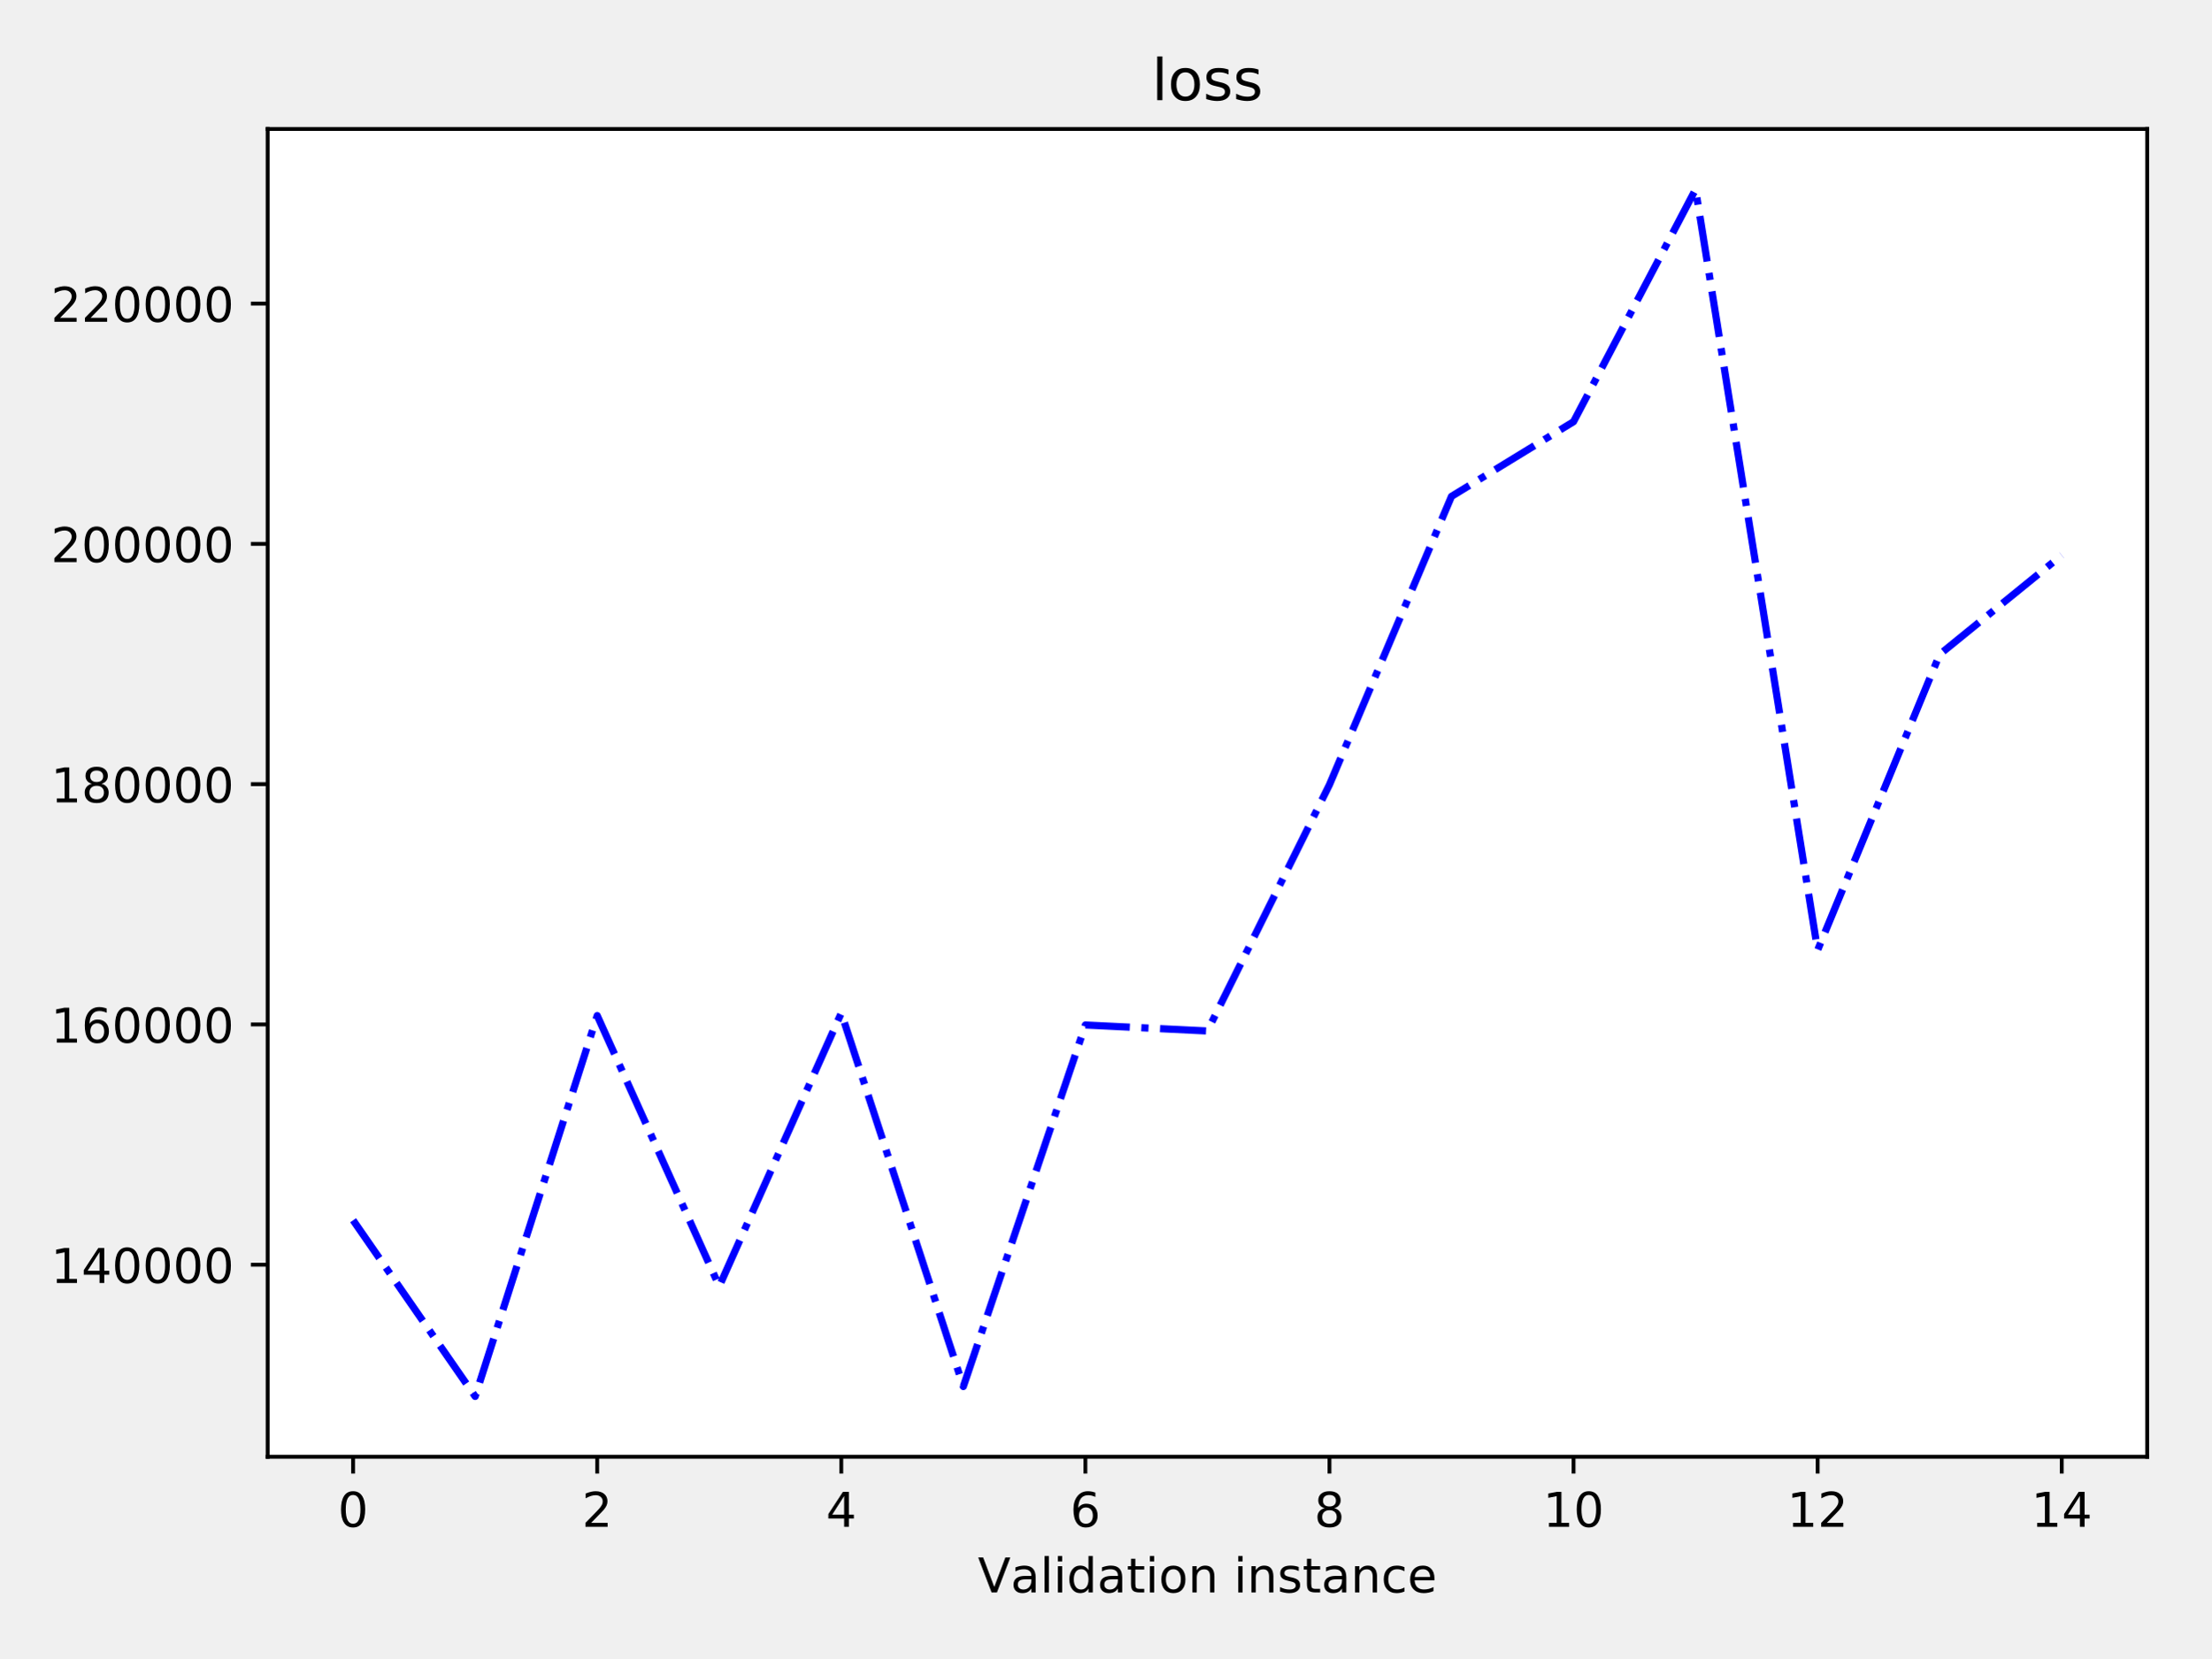
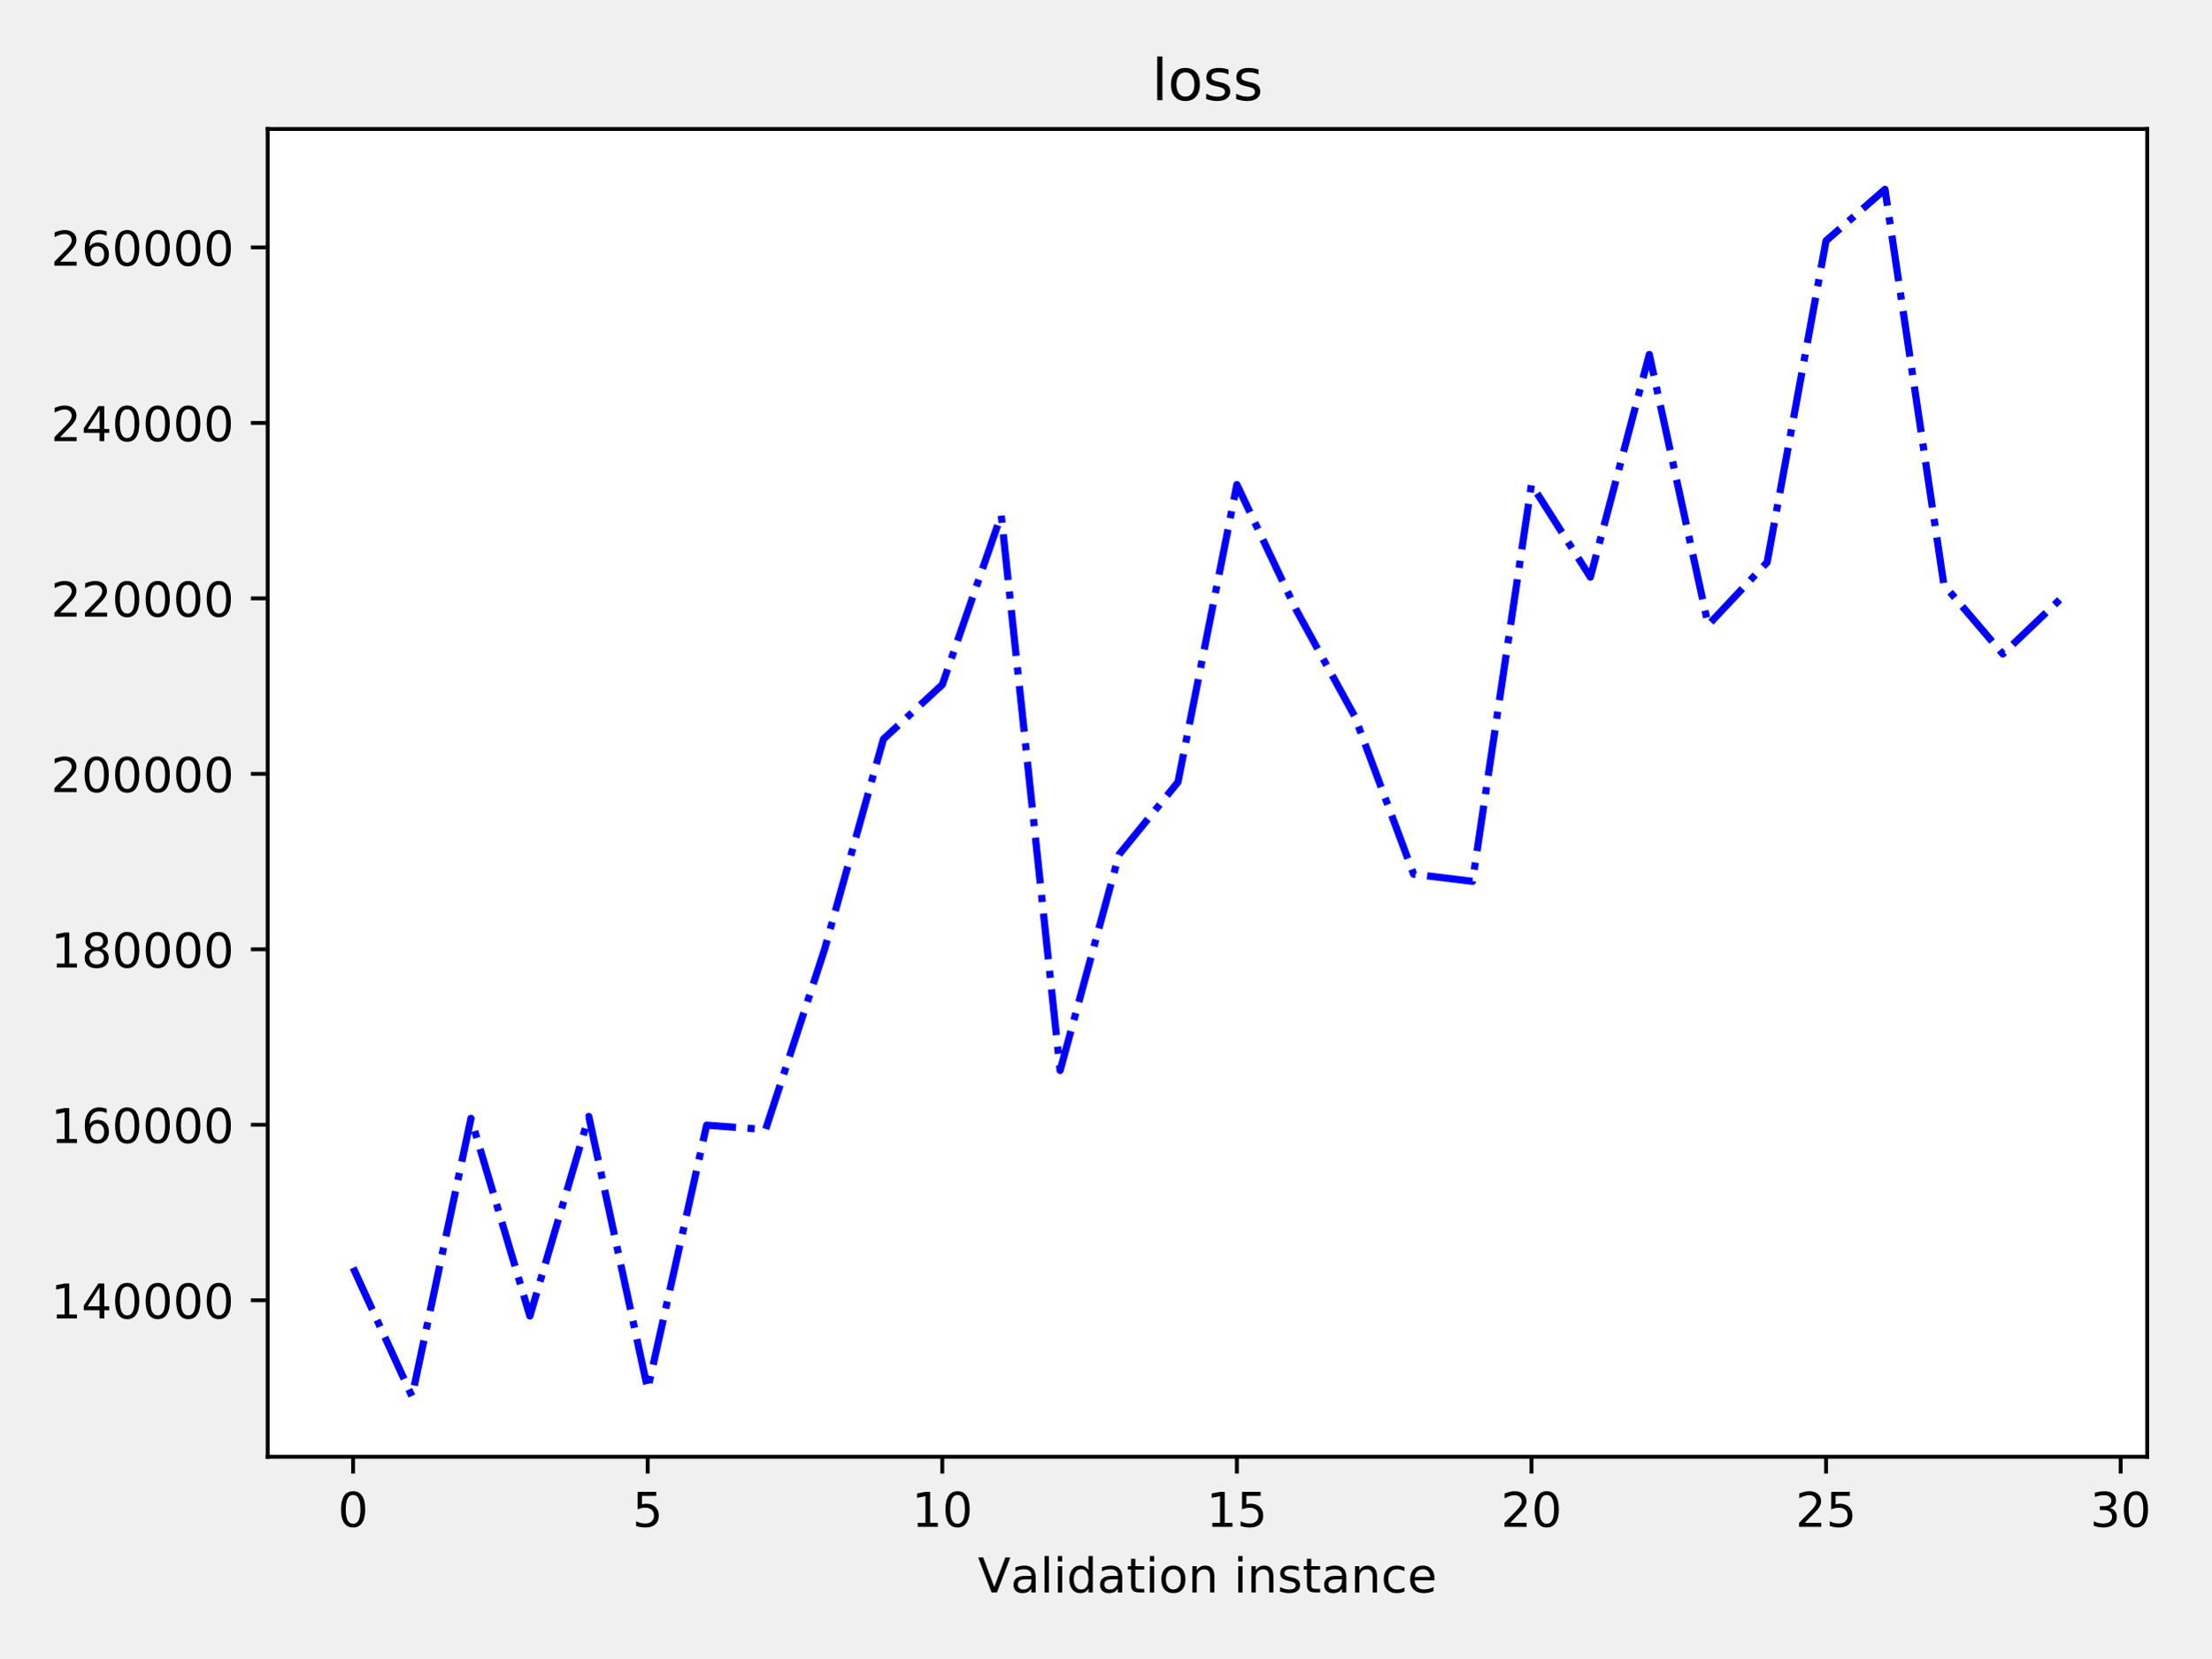
<svg xmlns="http://www.w3.org/2000/svg" xmlns:xlink="http://www.w3.org/1999/xlink" height="345.6pt" version="1.1" viewBox="0 0 460.8 345.6" width="460.8pt">
  <defs>
    <style type="text/css">
*{stroke-linecap:butt;stroke-linejoin:round;}
  </style>
  </defs>
  <g id="figure_1">
    <g id="axes_1">
      <g id="patch_1">
        <path d="M 55.78 303.64  L 447.48 303.64  L 447.48 26.88  L 55.78 26.88  z " style="fill:#ffffff;" />
      </g>
      <g id="matplotlib.axis_1">
        <g id="xtick_1">
          <g id="line2d_1">
            <defs>
-               <path d="M 0 0  L 0 3.5  " id="m7af5223392" style="stroke:#000000;stroke-width:0.8;" />
-             </defs>
-             <g>
-               <use style="stroke:#000000;stroke-width:0.8;" x="73.585" xlink:href="#m7af5223392" y="303.64" />
+               <path d="M 0 0  L 0 3.5  " id="ma19586fac7" style="stroke:#000000;stroke-width:0.8;" />
+             </defs>
+             <g>
+               <use style="stroke:#000000;stroke-width:0.8;" x="73.585" xlink:href="#ma19586fac7" y="303.64" />
            </g>
          </g>
          <g id="text_1">
            <defs>
              <path d="M 31.781 66.406  Q 24.172 66.406 20.328 58.906  Q 16.5 51.422 16.5 36.375  Q 16.5 21.391 20.328 13.891  Q 24.172 6.391 31.781 6.391  Q 39.453 6.391 43.281 13.891  Q 47.125 21.391 47.125 36.375  Q 47.125 51.422 43.281 58.906  Q 39.453 66.406 31.781 66.406  z M 31.781 74.219  Q 44.047 74.219 50.516 64.516  Q 56.984 54.828 56.984 36.375  Q 56.984 17.969 50.516 8.266  Q 44.047 -1.422 31.781 -1.422  Q 19.531 -1.422 13.062 8.266  Q 6.594 17.969 6.594 36.375  Q 6.594 54.828 13.062 64.516  Q 19.531 74.219 31.781 74.219  z " id="DejaVuSans-30" />
            </defs>
            <g transform="translate(70.40329 318.2384)scale(0.1 -0.1)">
              <use xlink:href="#DejaVuSans-30" />
            </g>
          </g>
        </g>
        <g id="xtick_2">
          <g id="line2d_2">
            <g>
-               <use style="stroke:#000000;stroke-width:0.8;" x="124.455" xlink:href="#m7af5223392" y="303.64" />
+               <use style="stroke:#000000;stroke-width:0.8;" x="134.98" xlink:href="#ma19586fac7" y="303.64" />
            </g>
          </g>
          <g id="text_2">
            <defs>
-               <path d="M 19.188 8.297  L 53.609 8.297  L 53.609 0  L 7.328 0  L 7.328 8.297  Q 12.938 14.109 22.625 23.891  Q 32.328 33.688 34.812 36.531  Q 39.547 41.844 41.422 45.531  Q 43.312 49.219 43.312 52.781  Q 43.312 58.594 39.234 62.25  Q 35.156 65.922 28.609 65.922  Q 23.969 65.922 18.812 64.312  Q 13.672 62.703 7.812 59.422  L 7.812 69.391  Q 13.766 71.781 18.938 73  Q 24.125 74.219 28.422 74.219  Q 39.75 74.219 46.484 68.547  Q 53.219 62.891 53.219 53.422  Q 53.219 48.922 51.531 44.891  Q 49.859 40.875 45.406 35.406  Q 44.188 33.984 37.641 27.219  Q 31.109 20.453 19.188 8.297  z " id="DejaVuSans-32" />
-             </defs>
-             <g transform="translate(121.2734 318.2384)scale(0.1 -0.1)">
-               <use xlink:href="#DejaVuSans-32" />
+               <path d="M 10.797 72.906  L 49.516 72.906  L 49.516 64.594  L 19.828 64.594  L 19.828 46.734  Q 21.969 47.469 24.109 47.828  Q 26.266 48.188 28.422 48.188  Q 40.625 48.188 47.75 41.5  Q 54.891 34.812 54.891 23.391  Q 54.891 11.625 47.562 5.094  Q 40.234 -1.422 26.906 -1.422  Q 22.312 -1.422 17.547 -0.641  Q 12.797 0.141 7.719 1.703  L 7.719 11.625  Q 12.109 9.234 16.797 8.062  Q 21.484 6.891 26.703 6.891  Q 35.156 6.891 40.078 11.328  Q 45.016 15.766 45.016 23.391  Q 45.016 31 40.078 35.438  Q 35.156 39.891 26.703 39.891  Q 22.75 39.891 18.812 39.016  Q 14.891 38.141 10.797 36.281  z " id="DejaVuSans-35" />
+             </defs>
+             <g transform="translate(131.7983 318.2384)scale(0.1 -0.1)">
+               <use xlink:href="#DejaVuSans-35" />
            </g>
          </g>
        </g>
        <g id="xtick_3">
          <g id="line2d_3">
            <g>
-               <use style="stroke:#000000;stroke-width:0.8;" x="175.325" xlink:href="#m7af5223392" y="303.64" />
+               <use style="stroke:#000000;stroke-width:0.8;" x="196.375" xlink:href="#ma19586fac7" y="303.64" />
            </g>
          </g>
          <g id="text_3">
            <defs>
-               <path d="M 37.797 64.312  L 12.891 25.391  L 37.797 25.391  z M 35.203 72.906  L 47.609 72.906  L 47.609 25.391  L 58.016 25.391  L 58.016 17.188  L 47.609 17.188  L 47.609 0  L 37.797 0  L 37.797 17.188  L 4.891 17.188  L 4.891 26.703  z " id="DejaVuSans-34" />
-             </defs>
-             <g transform="translate(172.1436 318.2384)scale(0.1 -0.1)">
-               <use xlink:href="#DejaVuSans-34" />
+               <path d="M 12.406 8.297  L 28.516 8.297  L 28.516 63.922  L 10.984 60.406  L 10.984 69.391  L 28.422 72.906  L 38.281 72.906  L 38.281 8.297  L 54.391 8.297  L 54.391 0  L 12.406 0  z " id="DejaVuSans-31" />
+             </defs>
+             <g transform="translate(190.012 318.2384)scale(0.1 -0.1)">
+               <use xlink:href="#DejaVuSans-31" />
+               <use x="63.623" xlink:href="#DejaVuSans-30" />
            </g>
          </g>
        </g>
        <g id="xtick_4">
          <g id="line2d_4">
            <g>
-               <use style="stroke:#000000;stroke-width:0.8;" x="226.195" xlink:href="#m7af5223392" y="303.64" />
+               <use style="stroke:#000000;stroke-width:0.8;" x="257.769" xlink:href="#ma19586fac7" y="303.64" />
            </g>
          </g>
          <g id="text_4">
-             <defs>
-               <path d="M 33.016 40.375  Q 26.375 40.375 22.484 35.828  Q 18.609 31.297 18.609 23.391  Q 18.609 15.531 22.484 10.953  Q 26.375 6.391 33.016 6.391  Q 39.656 6.391 43.531 10.953  Q 47.406 15.531 47.406 23.391  Q 47.406 31.297 43.531 35.828  Q 39.656 40.375 33.016 40.375  z M 52.594 71.297  L 52.594 62.312  Q 48.875 64.062 45.094 64.984  Q 41.312 65.922 37.594 65.922  Q 27.828 65.922 22.672 59.328  Q 17.531 52.734 16.797 39.406  Q 19.672 43.656 24.016 45.922  Q 28.375 48.188 33.594 48.188  Q 44.578 48.188 50.953 41.516  Q 57.328 34.859 57.328 23.391  Q 57.328 12.156 50.688 5.359  Q 44.047 -1.422 33.016 -1.422  Q 20.359 -1.422 13.672 8.266  Q 6.984 17.969 6.984 36.375  Q 6.984 53.656 15.188 63.938  Q 23.391 74.219 37.203 74.219  Q 40.922 74.219 44.703 73.484  Q 48.484 72.75 52.594 71.297  z " id="DejaVuSans-36" />
-             </defs>
-             <g transform="translate(223.0137 318.2384)scale(0.1 -0.1)">
-               <use xlink:href="#DejaVuSans-36" />
+             <g transform="translate(251.407 318.2384)scale(0.1 -0.1)">
+               <use xlink:href="#DejaVuSans-31" />
+               <use x="63.623" xlink:href="#DejaVuSans-35" />
            </g>
          </g>
        </g>
        <g id="xtick_5">
          <g id="line2d_5">
            <g>
-               <use style="stroke:#000000;stroke-width:0.8;" x="277.065" xlink:href="#m7af5223392" y="303.64" />
+               <use style="stroke:#000000;stroke-width:0.8;" x="319.164" xlink:href="#ma19586fac7" y="303.64" />
            </g>
          </g>
          <g id="text_5">
            <defs>
-               <path d="M 31.781 34.625  Q 24.75 34.625 20.719 30.859  Q 16.703 27.094 16.703 20.516  Q 16.703 13.922 20.719 10.156  Q 24.75 6.391 31.781 6.391  Q 38.812 6.391 42.859 10.172  Q 46.922 13.969 46.922 20.516  Q 46.922 27.094 42.891 30.859  Q 38.875 34.625 31.781 34.625  z M 21.922 38.812  Q 15.578 40.375 12.031 44.719  Q 8.5 49.078 8.5 55.328  Q 8.5 64.062 14.719 69.141  Q 20.953 74.219 31.781 74.219  Q 42.672 74.219 48.875 69.141  Q 55.078 64.062 55.078 55.328  Q 55.078 49.078 51.531 44.719  Q 48 40.375 41.703 38.812  Q 48.828 37.156 52.797 32.312  Q 56.781 27.484 56.781 20.516  Q 56.781 9.906 50.312 4.234  Q 43.844 -1.422 31.781 -1.422  Q 19.734 -1.422 13.25 4.234  Q 6.781 9.906 6.781 20.516  Q 6.781 27.484 10.781 32.312  Q 14.797 37.156 21.922 38.812  z M 18.312 54.391  Q 18.312 48.734 21.844 45.562  Q 25.391 42.391 31.781 42.391  Q 38.141 42.391 41.719 45.562  Q 45.312 48.734 45.312 54.391  Q 45.312 60.062 41.719 63.234  Q 38.141 66.406 31.781 66.406  Q 25.391 66.406 21.844 63.234  Q 18.312 60.062 18.312 54.391  z " id="DejaVuSans-38" />
-             </defs>
-             <g transform="translate(273.8838 318.2384)scale(0.1 -0.1)">
-               <use xlink:href="#DejaVuSans-38" />
+               <path d="M 19.188 8.297  L 53.609 8.297  L 53.609 0  L 7.328 0  L 7.328 8.297  Q 12.938 14.109 22.625 23.891  Q 32.328 33.688 34.812 36.531  Q 39.547 41.844 41.422 45.531  Q 43.312 49.219 43.312 52.781  Q 43.312 58.594 39.234 62.25  Q 35.156 65.922 28.609 65.922  Q 23.969 65.922 18.812 64.312  Q 13.672 62.703 7.812 59.422  L 7.812 69.391  Q 13.766 71.781 18.938 73  Q 24.125 74.219 28.422 74.219  Q 39.75 74.219 46.484 68.547  Q 53.219 62.891 53.219 53.422  Q 53.219 48.922 51.531 44.891  Q 49.859 40.875 45.406 35.406  Q 44.188 33.984 37.641 27.219  Q 31.109 20.453 19.188 8.297  z " id="DejaVuSans-32" />
+             </defs>
+             <g transform="translate(312.802 318.2384)scale(0.1 -0.1)">
+               <use xlink:href="#DejaVuSans-32" />
+               <use x="63.623" xlink:href="#DejaVuSans-30" />
            </g>
          </g>
        </g>
        <g id="xtick_6">
          <g id="line2d_6">
            <g>
-               <use style="stroke:#000000;stroke-width:0.8;" x="327.935" xlink:href="#m7af5223392" y="303.64" />
+               <use style="stroke:#000000;stroke-width:0.8;" x="380.559" xlink:href="#ma19586fac7" y="303.64" />
            </g>
          </g>
          <g id="text_6">
-             <defs>
-               <path d="M 12.406 8.297  L 28.516 8.297  L 28.516 63.922  L 10.984 60.406  L 10.984 69.391  L 28.422 72.906  L 38.281 72.906  L 38.281 8.297  L 54.391 8.297  L 54.391 0  L 12.406 0  z " id="DejaVuSans-31" />
-             </defs>
-             <g transform="translate(321.5727 318.2384)scale(0.1 -0.1)">
-               <use xlink:href="#DejaVuSans-31" />
-               <use x="63.623" xlink:href="#DejaVuSans-30" />
+             <g transform="translate(374.197 318.2384)scale(0.1 -0.1)">
+               <use xlink:href="#DejaVuSans-32" />
+               <use x="63.623" xlink:href="#DejaVuSans-35" />
            </g>
          </g>
        </g>
        <g id="xtick_7">
          <g id="line2d_7">
            <g>
-               <use style="stroke:#000000;stroke-width:0.8;" x="378.805" xlink:href="#m7af5223392" y="303.64" />
+               <use style="stroke:#000000;stroke-width:0.8;" x="441.954" xlink:href="#ma19586fac7" y="303.64" />
            </g>
          </g>
          <g id="text_7">
-             <g transform="translate(372.4428 318.2384)scale(0.1 -0.1)">
-               <use xlink:href="#DejaVuSans-31" />
-               <use x="63.623" xlink:href="#DejaVuSans-32" />
-             </g>
-           </g>
-         </g>
-         <g id="xtick_8">
-           <g id="line2d_8">
-             <g>
-               <use style="stroke:#000000;stroke-width:0.8;" x="429.675" xlink:href="#m7af5223392" y="303.64" />
-             </g>
-           </g>
-           <g id="text_8">
-             <g transform="translate(423.313 318.2384)scale(0.1 -0.1)">
-               <use xlink:href="#DejaVuSans-31" />
-               <use x="63.623" xlink:href="#DejaVuSans-34" />
-             </g>
-           </g>
-         </g>
-         <g id="text_9">
+             <defs>
+               <path d="M 40.578 39.312  Q 47.656 37.797 51.625 33  Q 55.609 28.219 55.609 21.188  Q 55.609 10.406 48.188 4.484  Q 40.766 -1.422 27.094 -1.422  Q 22.516 -1.422 17.656 -0.516  Q 12.797 0.391 7.625 2.203  L 7.625 11.719  Q 11.719 9.328 16.594 8.109  Q 21.484 6.891 26.812 6.891  Q 36.078 6.891 40.938 10.547  Q 45.797 14.203 45.797 21.188  Q 45.797 27.641 41.281 31.266  Q 36.766 34.906 28.719 34.906  L 20.219 34.906  L 20.219 43.016  L 29.109 43.016  Q 36.375 43.016 40.234 45.922  Q 44.094 48.828 44.094 54.297  Q 44.094 59.906 40.109 62.906  Q 36.141 65.922 28.719 65.922  Q 24.656 65.922 20.016 65.031  Q 15.375 64.156 9.812 62.312  L 9.812 71.094  Q 15.438 72.656 20.344 73.438  Q 25.25 74.219 29.594 74.219  Q 40.828 74.219 47.359 69.109  Q 53.906 64.016 53.906 55.328  Q 53.906 49.266 50.438 45.094  Q 46.969 40.922 40.578 39.312  z " id="DejaVuSans-33" />
+             </defs>
+             <g transform="translate(435.592 318.2384)scale(0.1 -0.1)">
+               <use xlink:href="#DejaVuSans-33" />
+               <use x="63.623" xlink:href="#DejaVuSans-30" />
+             </g>
+           </g>
+         </g>
+         <g id="text_8">
          <defs>
            <path d="M 28.609 0  L 0.781 72.906  L 11.078 72.906  L 34.188 11.531  L 57.328 72.906  L 67.578 72.906  L 39.797 0  z " id="DejaVuSans-56" />
            <path d="M 34.281 27.484  Q 23.391 27.484 19.188 25  Q 14.984 22.516 14.984 16.5  Q 14.984 11.719 18.141 8.906  Q 21.297 6.109 26.703 6.109  Q 34.188 6.109 38.703 11.406  Q 43.219 16.703 43.219 25.484  L 43.219 27.484  z M 52.203 31.203  L 52.203 0  L 43.219 0  L 43.219 8.297  Q 40.141 3.328 35.547 0.953  Q 30.953 -1.422 24.312 -1.422  Q 15.922 -1.422 10.953 3.297  Q 6 8.016 6 15.922  Q 6 25.141 12.172 29.828  Q 18.359 34.516 30.609 34.516  L 43.219 34.516  L 43.219 35.406  Q 43.219 41.609 39.141 45  Q 35.062 48.391 27.688 48.391  Q 23 48.391 18.547 47.266  Q 14.109 46.141 10.016 43.891  L 10.016 52.203  Q 14.938 54.109 19.578 55.047  Q 24.219 56 28.609 56  Q 40.484 56 46.344 49.844  Q 52.203 43.703 52.203 31.203  z " id="DejaVuSans-61" />
            <path d="M 9.422 75.984  L 18.406 75.984  L 18.406 0  L 9.422 0  z " id="DejaVuSans-6c" />
            <path d="M 9.422 54.688  L 18.406 54.688  L 18.406 0  L 9.422 0  z M 9.422 75.984  L 18.406 75.984  L 18.406 64.594  L 9.422 64.594  z " id="DejaVuSans-69" />
            <path d="M 45.406 46.391  L 45.406 75.984  L 54.391 75.984  L 54.391 0  L 45.406 0  L 45.406 8.203  Q 42.578 3.328 38.25 0.953  Q 33.938 -1.422 27.875 -1.422  Q 17.969 -1.422 11.734 6.484  Q 5.516 14.406 5.516 27.297  Q 5.516 40.188 11.734 48.094  Q 17.969 56 27.875 56  Q 33.938 56 38.25 53.625  Q 42.578 51.266 45.406 46.391  z M 14.797 27.297  Q 14.797 17.391 18.875 11.75  Q 22.953 6.109 30.078 6.109  Q 37.203 6.109 41.297 11.75  Q 45.406 17.391 45.406 27.297  Q 45.406 37.203 41.297 42.844  Q 37.203 48.484 30.078 48.484  Q 22.953 48.484 18.875 42.844  Q 14.797 37.203 14.797 27.297  z " id="DejaVuSans-64" />
            <path d="M 18.312 70.219  L 18.312 54.688  L 36.812 54.688  L 36.812 47.703  L 18.312 47.703  L 18.312 18.016  Q 18.312 11.328 20.141 9.422  Q 21.969 7.516 27.594 7.516  L 36.812 7.516  L 36.812 0  L 27.594 0  Q 17.188 0 13.234 3.875  Q 9.281 7.766 9.281 18.016  L 9.281 47.703  L 2.688 47.703  L 2.688 54.688  L 9.281 54.688  L 9.281 70.219  z " id="DejaVuSans-74" />
            <path d="M 30.609 48.391  Q 23.391 48.391 19.188 42.75  Q 14.984 37.109 14.984 27.297  Q 14.984 17.484 19.156 11.844  Q 23.344 6.203 30.609 6.203  Q 37.797 6.203 41.984 11.859  Q 46.188 17.531 46.188 27.297  Q 46.188 37.016 41.984 42.703  Q 37.797 48.391 30.609 48.391  z M 30.609 56  Q 42.328 56 49.016 48.375  Q 55.719 40.766 55.719 27.297  Q 55.719 13.875 49.016 6.219  Q 42.328 -1.422 30.609 -1.422  Q 18.844 -1.422 12.172 6.219  Q 5.516 13.875 5.516 27.297  Q 5.516 40.766 12.172 48.375  Q 18.844 56 30.609 56  z " id="DejaVuSans-6f" />
            <path d="M 54.891 33.016  L 54.891 0  L 45.906 0  L 45.906 32.719  Q 45.906 40.484 42.875 44.328  Q 39.844 48.188 33.797 48.188  Q 26.516 48.188 22.312 43.547  Q 18.109 38.922 18.109 30.906  L 18.109 0  L 9.078 0  L 9.078 54.688  L 18.109 54.688  L 18.109 46.188  Q 21.344 51.125 25.703 53.562  Q 30.078 56 35.797 56  Q 45.219 56 50.047 50.172  Q 54.891 44.344 54.891 33.016  z " id="DejaVuSans-6e" />
            <path id="DejaVuSans-20" />
            <path d="M 44.281 53.078  L 44.281 44.578  Q 40.484 46.531 36.375 47.5  Q 32.281 48.484 27.875 48.484  Q 21.188 48.484 17.844 46.438  Q 14.5 44.391 14.5 40.281  Q 14.5 37.156 16.891 35.375  Q 19.281 33.594 26.516 31.984  L 29.594 31.297  Q 39.156 29.25 43.188 25.516  Q 47.219 21.781 47.219 15.094  Q 47.219 7.469 41.188 3.016  Q 35.156 -1.422 24.609 -1.422  Q 20.219 -1.422 15.453 -0.562  Q 10.688 0.297 5.422 2  L 5.422 11.281  Q 10.406 8.688 15.234 7.391  Q 20.062 6.109 24.812 6.109  Q 31.156 6.109 34.562 8.281  Q 37.984 10.453 37.984 14.406  Q 37.984 18.062 35.516 20.016  Q 33.062 21.969 24.703 23.781  L 21.578 24.516  Q 13.234 26.266 9.516 29.906  Q 5.812 33.547 5.812 39.891  Q 5.812 47.609 11.281 51.797  Q 16.75 56 26.812 56  Q 31.781 56 36.172 55.266  Q 40.578 54.547 44.281 53.078  z " id="DejaVuSans-73" />
            <path d="M 48.781 52.594  L 48.781 44.188  Q 44.969 46.297 41.141 47.344  Q 37.312 48.391 33.406 48.391  Q 24.656 48.391 19.812 42.844  Q 14.984 37.312 14.984 27.297  Q 14.984 17.281 19.812 11.734  Q 24.656 6.203 33.406 6.203  Q 37.312 6.203 41.141 7.25  Q 44.969 8.297 48.781 10.406  L 48.781 2.094  Q 45.016 0.344 40.984 -0.531  Q 36.969 -1.422 32.422 -1.422  Q 20.062 -1.422 12.781 6.344  Q 5.516 14.109 5.516 27.297  Q 5.516 40.672 12.859 48.328  Q 20.219 56 33.016 56  Q 37.156 56 41.109 55.141  Q 45.062 54.297 48.781 52.594  z " id="DejaVuSans-63" />
            <path d="M 56.203 29.594  L 56.203 25.203  L 14.891 25.203  Q 15.484 15.922 20.484 11.062  Q 25.484 6.203 34.422 6.203  Q 39.594 6.203 44.453 7.469  Q 49.312 8.734 54.109 11.281  L 54.109 2.781  Q 49.266 0.734 44.188 -0.344  Q 39.109 -1.422 33.891 -1.422  Q 20.797 -1.422 13.156 6.188  Q 5.516 13.812 5.516 26.812  Q 5.516 40.234 12.766 48.109  Q 20.016 56 32.328 56  Q 43.359 56 49.781 48.891  Q 56.203 41.797 56.203 29.594  z M 47.219 32.234  Q 47.125 39.594 43.094 43.984  Q 39.062 48.391 32.422 48.391  Q 24.906 48.391 20.391 44.141  Q 15.875 39.891 15.188 32.172  z " id="DejaVuSans-65" />
          </defs>
          <g transform="translate(203.787 331.9166)scale(0.1 -0.1)">
            <use xlink:href="#DejaVuSans-56" />
            <use x="68.299" xlink:href="#DejaVuSans-61" />
            <use x="129.578" xlink:href="#DejaVuSans-6c" />
            <use x="157.361" xlink:href="#DejaVuSans-69" />
            <use x="185.145" xlink:href="#DejaVuSans-64" />
            <use x="248.621" xlink:href="#DejaVuSans-61" />
            <use x="309.9" xlink:href="#DejaVuSans-74" />
            <use x="349.109" xlink:href="#DejaVuSans-69" />
            <use x="376.893" xlink:href="#DejaVuSans-6f" />
            <use x="438.074" xlink:href="#DejaVuSans-6e" />
            <use x="501.453" xlink:href="#DejaVuSans-20" />
            <use x="533.24" xlink:href="#DejaVuSans-69" />
            <use x="561.023" xlink:href="#DejaVuSans-6e" />
            <use x="624.402" xlink:href="#DejaVuSans-73" />
            <use x="676.502" xlink:href="#DejaVuSans-74" />
            <use x="715.711" xlink:href="#DejaVuSans-61" />
            <use x="776.99" xlink:href="#DejaVuSans-6e" />
            <use x="840.369" xlink:href="#DejaVuSans-63" />
            <use x="895.35" xlink:href="#DejaVuSans-65" />
          </g>
        </g>
      </g>
      <g id="matplotlib.axis_2">
        <g id="ytick_1">
+           <g id="line2d_8">
+             <defs>
+               <path d="M 0 0  L -3.5 0  " id="m31f9f0f636" style="stroke:#000000;stroke-width:0.8;" />
+             </defs>
+             <g>
+               <use style="stroke:#000000;stroke-width:0.8;" x="55.78" xlink:href="#m31f9f0f636" y="271.015" />
+             </g>
+           </g>
+           <g id="text_9">
+             <defs>
+               <path d="M 37.797 64.312  L 12.891 25.391  L 37.797 25.391  z M 35.203 72.906  L 47.609 72.906  L 47.609 25.391  L 58.016 25.391  L 58.016 17.188  L 47.609 17.188  L 47.609 0  L 37.797 0  L 37.797 17.188  L 4.891 17.188  L 4.891 26.703  z " id="DejaVuSans-34" />
+             </defs>
+             <g transform="translate(10.605 274.8143)scale(0.1 -0.1)">
+               <use xlink:href="#DejaVuSans-31" />
+               <use x="63.623" xlink:href="#DejaVuSans-34" />
+               <use x="127.246" xlink:href="#DejaVuSans-30" />
+               <use x="190.869" xlink:href="#DejaVuSans-30" />
+               <use x="254.492" xlink:href="#DejaVuSans-30" />
+               <use x="318.115" xlink:href="#DejaVuSans-30" />
+             </g>
+           </g>
+         </g>
+         <g id="ytick_2">
          <g id="line2d_9">
-             <defs>
-               <path d="M 0 0  L -3.5 0  " id="m188911a1c2" style="stroke:#000000;stroke-width:0.8;" />
-             </defs>
-             <g>
-               <use style="stroke:#000000;stroke-width:0.8;" x="55.78" xlink:href="#m188911a1c2" y="263.611" />
+             <g>
+               <use style="stroke:#000000;stroke-width:0.8;" x="55.78" xlink:href="#m31f9f0f636" y="234.441" />
            </g>
          </g>
          <g id="text_10">
-             <g transform="translate(10.605 267.4099)scale(0.1 -0.1)">
-               <use xlink:href="#DejaVuSans-31" />
+             <defs>
+               <path d="M 33.016 40.375  Q 26.375 40.375 22.484 35.828  Q 18.609 31.297 18.609 23.391  Q 18.609 15.531 22.484 10.953  Q 26.375 6.391 33.016 6.391  Q 39.656 6.391 43.531 10.953  Q 47.406 15.531 47.406 23.391  Q 47.406 31.297 43.531 35.828  Q 39.656 40.375 33.016 40.375  z M 52.594 71.297  L 52.594 62.312  Q 48.875 64.062 45.094 64.984  Q 41.312 65.922 37.594 65.922  Q 27.828 65.922 22.672 59.328  Q 17.531 52.734 16.797 39.406  Q 19.672 43.656 24.016 45.922  Q 28.375 48.188 33.594 48.188  Q 44.578 48.188 50.953 41.516  Q 57.328 34.859 57.328 23.391  Q 57.328 12.156 50.688 5.359  Q 44.047 -1.422 33.016 -1.422  Q 20.359 -1.422 13.672 8.266  Q 6.984 17.969 6.984 36.375  Q 6.984 53.656 15.188 63.938  Q 23.391 74.219 37.203 74.219  Q 40.922 74.219 44.703 73.484  Q 48.484 72.75 52.594 71.297  z " id="DejaVuSans-36" />
+             </defs>
+             <g transform="translate(10.605 238.2399)scale(0.1 -0.1)">
+               <use xlink:href="#DejaVuSans-31" />
+               <use x="63.623" xlink:href="#DejaVuSans-36" />
+               <use x="127.246" xlink:href="#DejaVuSans-30" />
+               <use x="190.869" xlink:href="#DejaVuSans-30" />
+               <use x="254.492" xlink:href="#DejaVuSans-30" />
+               <use x="318.115" xlink:href="#DejaVuSans-30" />
+             </g>
+           </g>
+         </g>
+         <g id="ytick_3">
+           <g id="line2d_10">
+             <g>
+               <use style="stroke:#000000;stroke-width:0.8;" x="55.78" xlink:href="#m31f9f0f636" y="197.866" />
+             </g>
+           </g>
+           <g id="text_11">
+             <defs>
+               <path d="M 31.781 34.625  Q 24.75 34.625 20.719 30.859  Q 16.703 27.094 16.703 20.516  Q 16.703 13.922 20.719 10.156  Q 24.75 6.391 31.781 6.391  Q 38.812 6.391 42.859 10.172  Q 46.922 13.969 46.922 20.516  Q 46.922 27.094 42.891 30.859  Q 38.875 34.625 31.781 34.625  z M 21.922 38.812  Q 15.578 40.375 12.031 44.719  Q 8.5 49.078 8.5 55.328  Q 8.5 64.062 14.719 69.141  Q 20.953 74.219 31.781 74.219  Q 42.672 74.219 48.875 69.141  Q 55.078 64.062 55.078 55.328  Q 55.078 49.078 51.531 44.719  Q 48 40.375 41.703 38.812  Q 48.828 37.156 52.797 32.312  Q 56.781 27.484 56.781 20.516  Q 56.781 9.906 50.312 4.234  Q 43.844 -1.422 31.781 -1.422  Q 19.734 -1.422 13.25 4.234  Q 6.781 9.906 6.781 20.516  Q 6.781 27.484 10.781 32.312  Q 14.797 37.156 21.922 38.812  z M 18.312 54.391  Q 18.312 48.734 21.844 45.562  Q 25.391 42.391 31.781 42.391  Q 38.141 42.391 41.719 45.562  Q 45.312 48.734 45.312 54.391  Q 45.312 60.062 41.719 63.234  Q 38.141 66.406 31.781 66.406  Q 25.391 66.406 21.844 63.234  Q 18.312 60.062 18.312 54.391  z " id="DejaVuSans-38" />
+             </defs>
+             <g transform="translate(10.605 201.6655)scale(0.1 -0.1)">
+               <use xlink:href="#DejaVuSans-31" />
+               <use x="63.623" xlink:href="#DejaVuSans-38" />
+               <use x="127.246" xlink:href="#DejaVuSans-30" />
+               <use x="190.869" xlink:href="#DejaVuSans-30" />
+               <use x="254.492" xlink:href="#DejaVuSans-30" />
+               <use x="318.115" xlink:href="#DejaVuSans-30" />
+             </g>
+           </g>
+         </g>
+         <g id="ytick_4">
+           <g id="line2d_11">
+             <g>
+               <use style="stroke:#000000;stroke-width:0.8;" x="55.78" xlink:href="#m31f9f0f636" y="161.292" />
+             </g>
+           </g>
+           <g id="text_12">
+             <g transform="translate(10.605 165.0912)scale(0.1 -0.1)">
+               <use xlink:href="#DejaVuSans-32" />
+               <use x="63.623" xlink:href="#DejaVuSans-30" />
+               <use x="127.246" xlink:href="#DejaVuSans-30" />
+               <use x="190.869" xlink:href="#DejaVuSans-30" />
+               <use x="254.492" xlink:href="#DejaVuSans-30" />
+               <use x="318.115" xlink:href="#DejaVuSans-30" />
+             </g>
+           </g>
+         </g>
+         <g id="ytick_5">
+           <g id="line2d_12">
+             <g>
+               <use style="stroke:#000000;stroke-width:0.8;" x="55.78" xlink:href="#m31f9f0f636" y="124.718" />
+             </g>
+           </g>
+           <g id="text_13">
+             <g transform="translate(10.605 128.5168)scale(0.1 -0.1)">
+               <use xlink:href="#DejaVuSans-32" />
+               <use x="63.623" xlink:href="#DejaVuSans-32" />
+               <use x="127.246" xlink:href="#DejaVuSans-30" />
+               <use x="190.869" xlink:href="#DejaVuSans-30" />
+               <use x="254.492" xlink:href="#DejaVuSans-30" />
+               <use x="318.115" xlink:href="#DejaVuSans-30" />
+             </g>
+           </g>
+         </g>
+         <g id="ytick_6">
+           <g id="line2d_13">
+             <g>
+               <use style="stroke:#000000;stroke-width:0.8;" x="55.78" xlink:href="#m31f9f0f636" y="88.143" />
+             </g>
+           </g>
+           <g id="text_14">
+             <g transform="translate(10.605 91.9424)scale(0.1 -0.1)">
+               <use xlink:href="#DejaVuSans-32" />
              <use x="63.623" xlink:href="#DejaVuSans-34" />
              <use x="127.246" xlink:href="#DejaVuSans-30" />
              <use x="190.869" xlink:href="#DejaVuSans-30" />
              <use x="254.492" xlink:href="#DejaVuSans-30" />
              <use x="318.115" xlink:href="#DejaVuSans-30" />
            </g>
          </g>
        </g>
-         <g id="ytick_2">
-           <g id="line2d_10">
-             <g>
-               <use style="stroke:#000000;stroke-width:0.8;" x="55.78" xlink:href="#m188911a1c2" y="213.526" />
-             </g>
-           </g>
-           <g id="text_11">
-             <g transform="translate(10.605 217.3254)scale(0.1 -0.1)">
-               <use xlink:href="#DejaVuSans-31" />
+         <g id="ytick_7">
+           <g id="line2d_14">
+             <g>
+               <use style="stroke:#000000;stroke-width:0.8;" x="55.78" xlink:href="#m31f9f0f636" y="51.569" />
+             </g>
+           </g>
+           <g id="text_15">
+             <g transform="translate(10.605 55.36802)scale(0.1 -0.1)">
+               <use xlink:href="#DejaVuSans-32" />
              <use x="63.623" xlink:href="#DejaVuSans-36" />
              <use x="127.246" xlink:href="#DejaVuSans-30" />
              <use x="190.869" xlink:href="#DejaVuSans-30" />
              <use x="254.492" xlink:href="#DejaVuSans-30" />
              <use x="318.115" xlink:href="#DejaVuSans-30" />
            </g>
          </g>
        </g>
-         <g id="ytick_3">
-           <g id="line2d_11">
-             <g>
-               <use style="stroke:#000000;stroke-width:0.8;" x="55.78" xlink:href="#m188911a1c2" y="163.442" />
-             </g>
-           </g>
-           <g id="text_12">
-             <g transform="translate(10.605 167.2409)scale(0.1 -0.1)">
-               <use xlink:href="#DejaVuSans-31" />
-               <use x="63.623" xlink:href="#DejaVuSans-38" />
-               <use x="127.246" xlink:href="#DejaVuSans-30" />
-               <use x="190.869" xlink:href="#DejaVuSans-30" />
-               <use x="254.492" xlink:href="#DejaVuSans-30" />
-               <use x="318.115" xlink:href="#DejaVuSans-30" />
-             </g>
-           </g>
-         </g>
-         <g id="ytick_4">
-           <g id="line2d_12">
-             <g>
-               <use style="stroke:#000000;stroke-width:0.8;" x="55.78" xlink:href="#m188911a1c2" y="113.357" />
-             </g>
-           </g>
-           <g id="text_13">
-             <g transform="translate(10.605 117.1563)scale(0.1 -0.1)">
-               <use xlink:href="#DejaVuSans-32" />
-               <use x="63.623" xlink:href="#DejaVuSans-30" />
-               <use x="127.246" xlink:href="#DejaVuSans-30" />
-               <use x="190.869" xlink:href="#DejaVuSans-30" />
-               <use x="254.492" xlink:href="#DejaVuSans-30" />
-               <use x="318.115" xlink:href="#DejaVuSans-30" />
-             </g>
-           </g>
-         </g>
-         <g id="ytick_5">
-           <g id="line2d_13">
-             <g>
-               <use style="stroke:#000000;stroke-width:0.8;" x="55.78" xlink:href="#m188911a1c2" y="63.273" />
-             </g>
-           </g>
-           <g id="text_14">
-             <g transform="translate(10.605 67.07179)scale(0.1 -0.1)">
-               <use xlink:href="#DejaVuSans-32" />
-               <use x="63.623" xlink:href="#DejaVuSans-32" />
-               <use x="127.246" xlink:href="#DejaVuSans-30" />
-               <use x="190.869" xlink:href="#DejaVuSans-30" />
-               <use x="254.492" xlink:href="#DejaVuSans-30" />
-               <use x="318.115" xlink:href="#DejaVuSans-30" />
-             </g>
-           </g>
-         </g>
-       </g>
-       <g id="line2d_14">
-         <path clip-path="url(#pf4fb3d9b9b)" d="M 73.585 254.343  L 99.02 291.06  L 124.455 211.686  L 149.89 268.108  L 175.325 211.143  L 200.76 288.996  L 226.195 213.641  L 251.63 214.892  L 277.065 163.557  L 302.5 103.455  L 327.935 87.888  L 353.37 39.46  L 378.805 198.031  L 404.24 136.389  L 429.675 115.711  " style="fill:none;stroke:#0000ff;stroke-dasharray:9.6,2.4,1.5,2.4;stroke-dashoffset:0;stroke-width:1.5;" />
+       </g>
+       <g id="line2d_15">
+         <path clip-path="url(#p541454e151)" d="M 73.585 264.247  L 85.864 291.06  L 98.143 233.097  L 110.422 274.299  L 122.701 232.7  L 134.98 289.553  L 147.259 234.525  L 159.538 235.438  L 171.817 197.951  L 184.096 154.061  L 196.375 142.693  L 208.654 107.328  L 220.933 223.125  L 233.212 178.111  L 245.491 163.011  L 257.769 101.001  L 270.048 126.947  L 282.327 149.297  L 294.606 182.209  L 306.885 183.697  L 319.164 100.968  L 331.443 120.289  L 343.722 73.882  L 356.001 130.27  L 368.28 117.189  L 380.559 50.178  L 392.838 39.46  L 405.117 121.904  L 417.396 136.305  L 429.675 124.584  " style="fill:none;stroke:#0000ff;stroke-dasharray:9.6,2.4,1.5,2.4;stroke-dashoffset:0;stroke-width:1.5;" />
      </g>
      <g id="patch_2">
        <path d="M 55.78 303.64  L 55.78 26.88  " style="fill:none;stroke:#000000;stroke-linecap:square;stroke-linejoin:miter;stroke-width:0.8;" />
      </g>
      <g id="patch_3">
        <path d="M 447.48 303.64  L 447.48 26.88  " style="fill:none;stroke:#000000;stroke-linecap:square;stroke-linejoin:miter;stroke-width:0.8;" />
      </g>
      <g id="patch_4">
        <path d="M 55.78 303.64  L 447.48 303.64  " style="fill:none;stroke:#000000;stroke-linecap:square;stroke-linejoin:miter;stroke-width:0.8;" />
      </g>
      <g id="patch_5">
        <path d="M 55.78 26.88  L 447.48 26.88  " style="fill:none;stroke:#000000;stroke-linecap:square;stroke-linejoin:miter;stroke-width:0.8;" />
      </g>
-       <g id="text_15">
+       <g id="text_16">
        <g transform="translate(240.0406 20.88)scale(0.12 -0.12)">
          <use xlink:href="#DejaVuSans-6c" />
          <use x="27.783" xlink:href="#DejaVuSans-6f" />
          <use x="88.965" xlink:href="#DejaVuSans-73" />
          <use x="141.064" xlink:href="#DejaVuSans-73" />
        </g>
      </g>
    </g>
  </g>
  <defs>
-     <clipPath id="pf4fb3d9b9b">
+     <clipPath id="p541454e151">
      <rect height="276.76" width="391.7" x="55.78" y="26.88" />
    </clipPath>
  </defs>
</svg>
